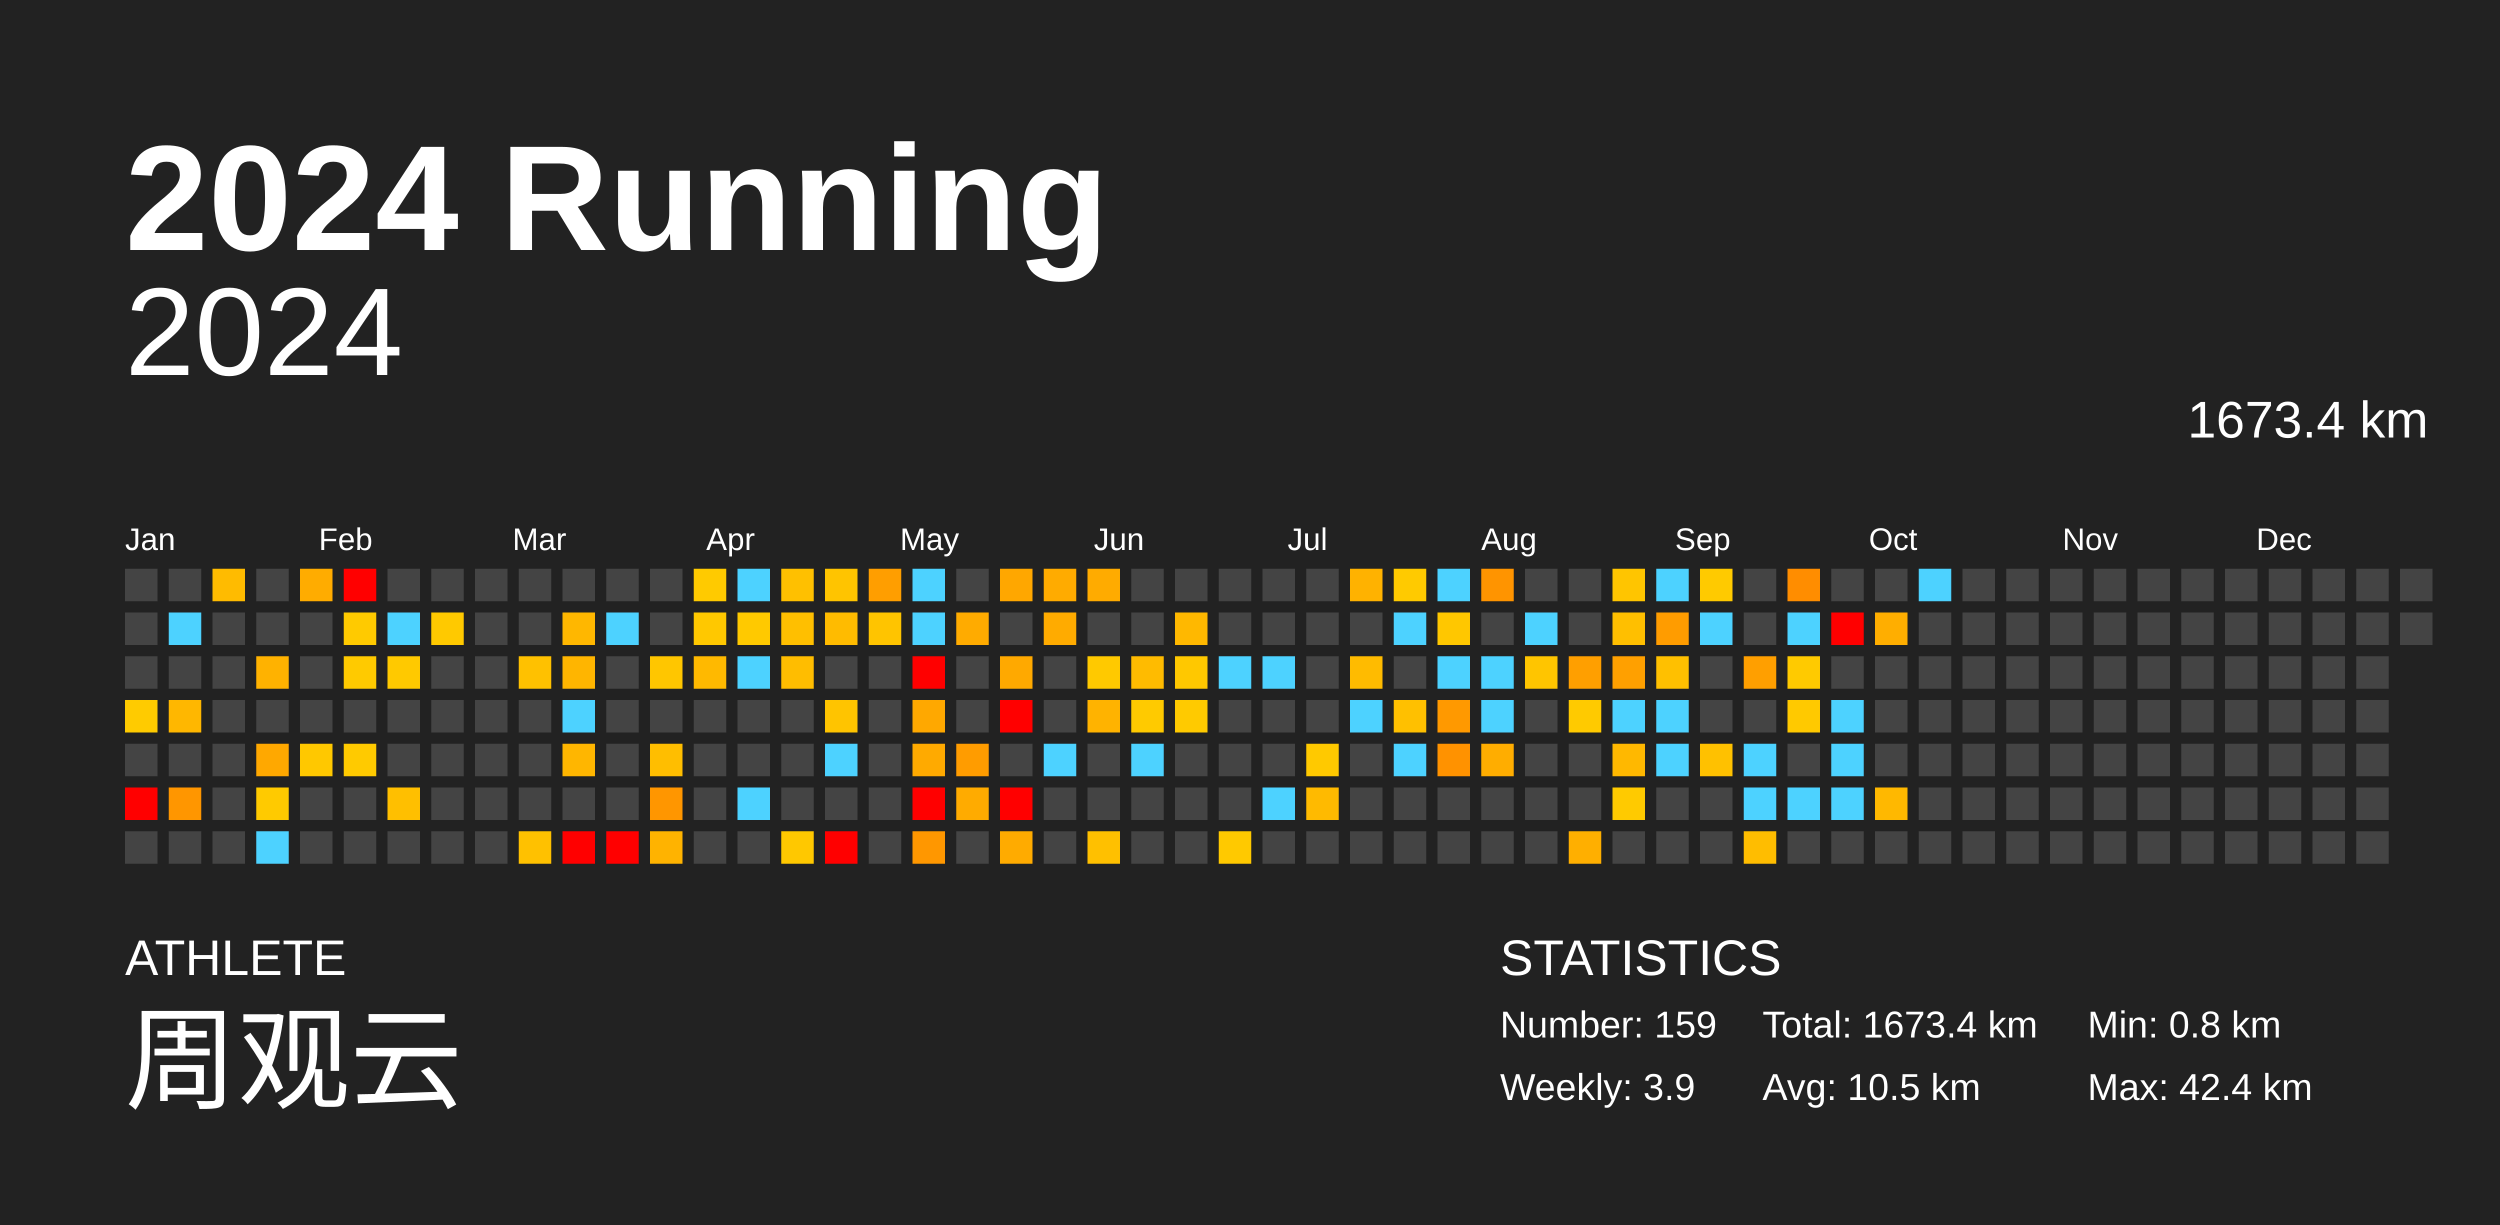
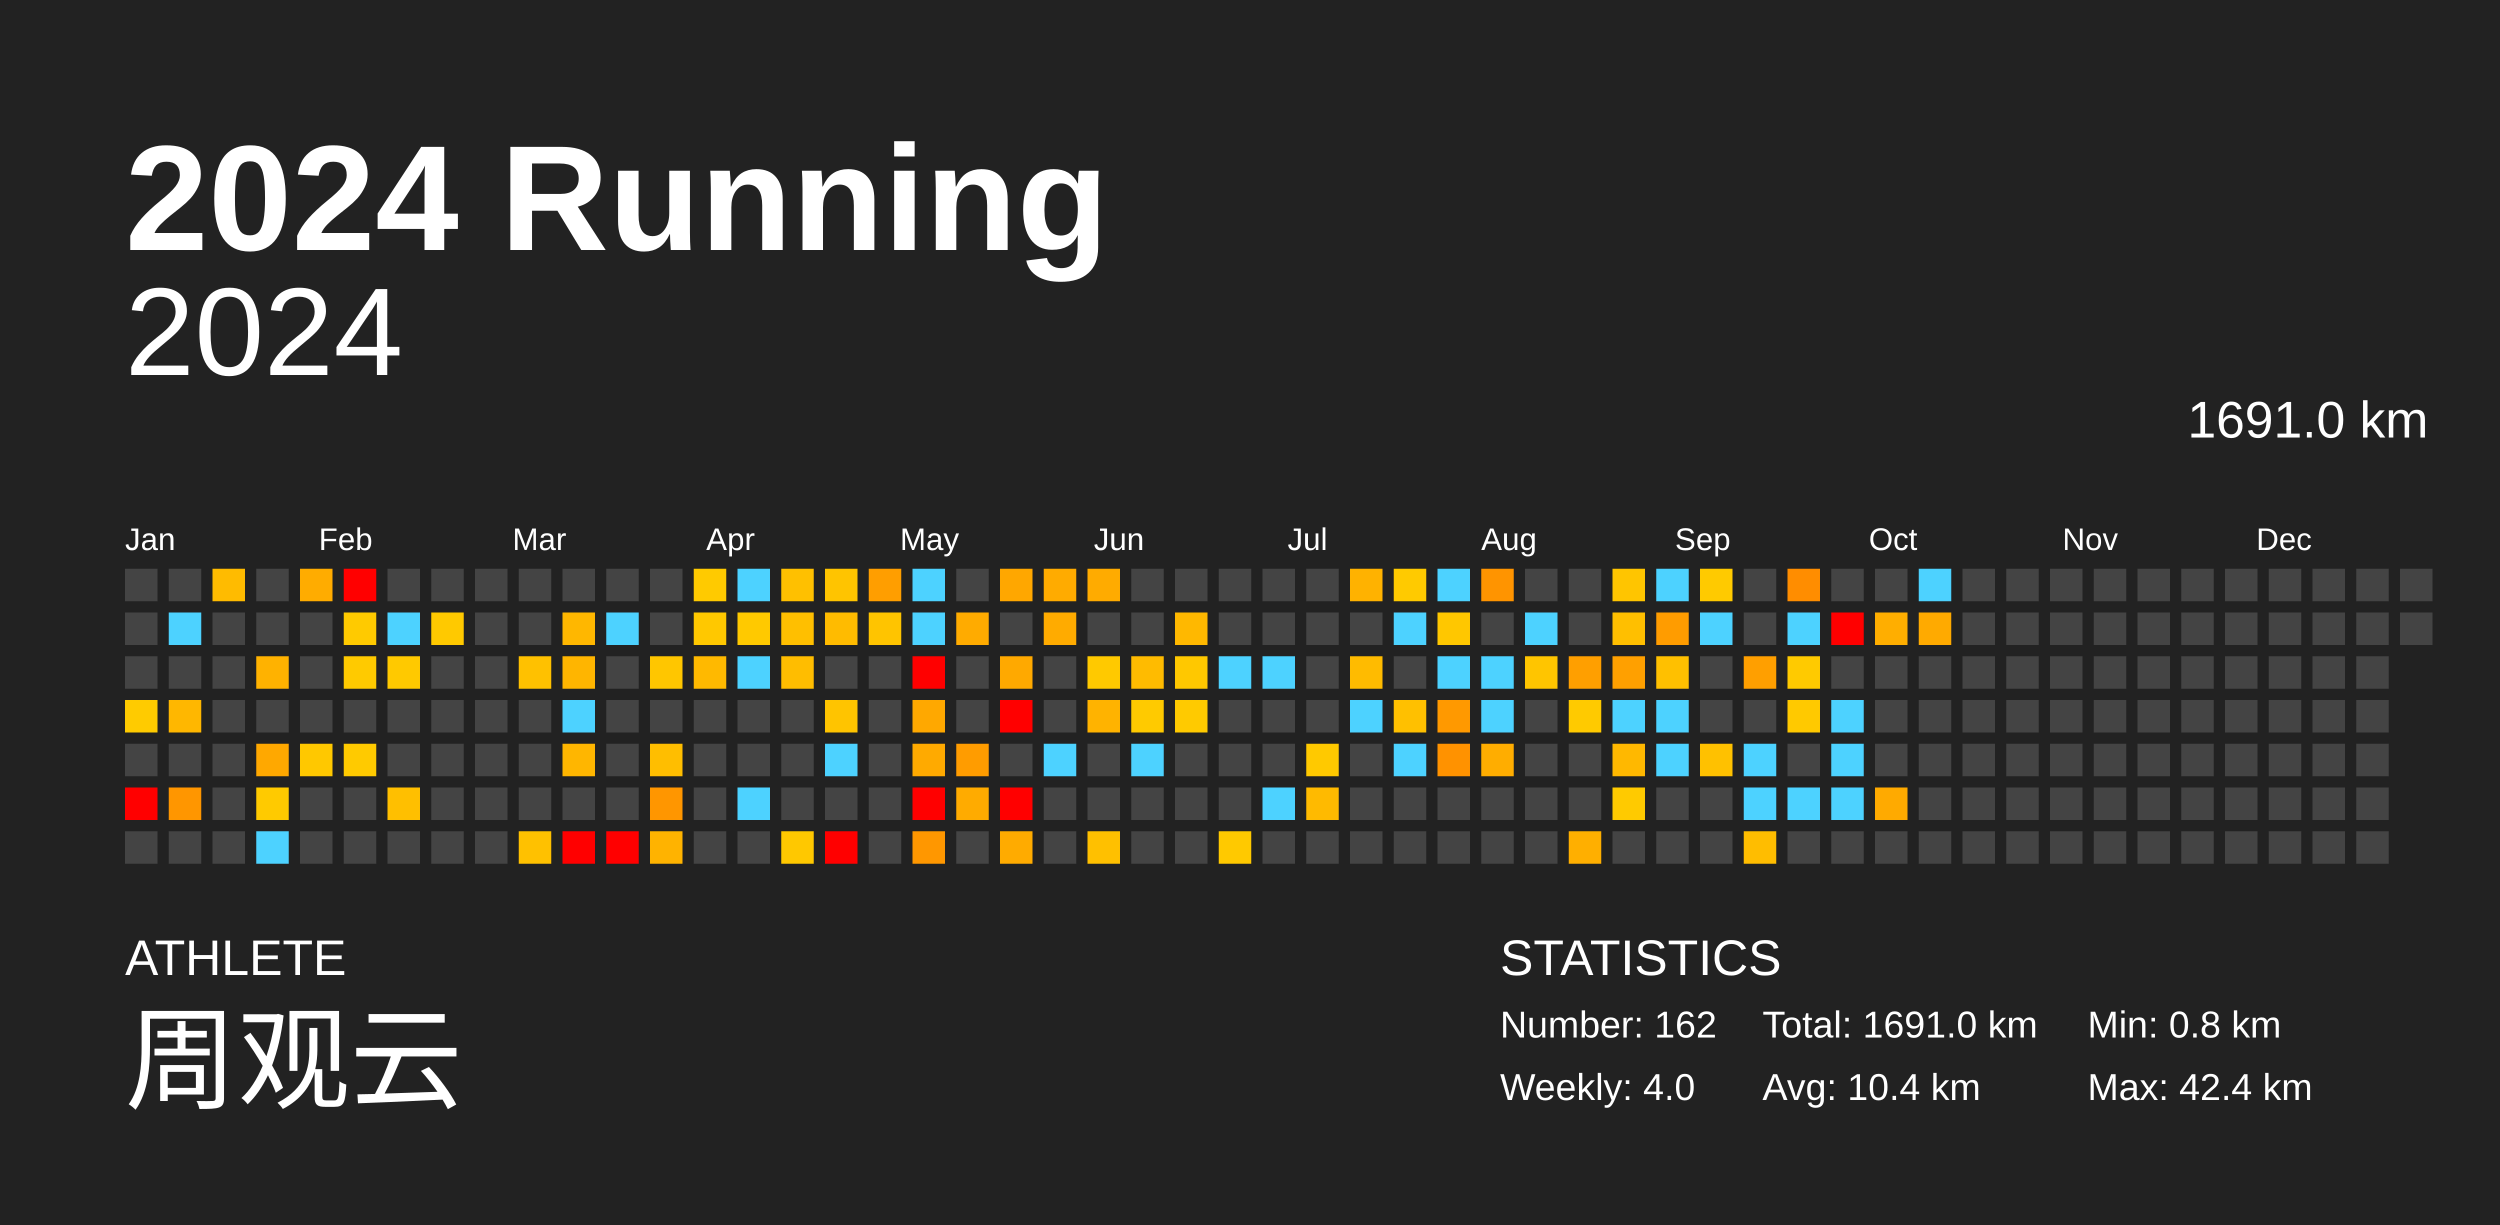
<svg xmlns="http://www.w3.org/2000/svg" baseProfile="full" height="98mm" version="1.1" viewBox="0,0,200,98" width="200mm">
  <defs />
  <rect fill="#222222" height="98" width="200" x="0" y="0" />
  <text fill="#FFFFFF" style="font-size:12px; font-family:Arial; font-weight:bold;" x="10" y="20">2024 Running</text>
  <text fill="#FFFFFF" style="font-size:4px; font-family:Arial" x="10" y="78">ATHLETE</text>
  <text fill="#FFFFFF" style="font-size:9px; font-family:Arial" x="10" y="88">周观云</text>
  <text fill="#FFFFFF" style="font-size:4px; font-family:Arial" x="120" y="78">STATISTICS</text>
-   <text fill="#FFFFFF" style="font-size:3px; font-family:Arial" x="120" y="83">Number: 159</text>
-   <text fill="#FFFFFF" style="font-size:3px; font-family:Arial" x="120" y="88">Weekly: 3.9</text>
-   <text fill="#FFFFFF" style="font-size:3px; font-family:Arial" x="141" y="83">Total: 1673.4 km</text>
-   <text fill="#FFFFFF" style="font-size:3px; font-family:Arial" x="141" y="88">Avg: 10.5 km</text>
+   <text fill="#FFFFFF" style="font-size:3px; font-family:Arial" x="120" y="83">Number: 162</text>
+   <text fill="#FFFFFF" style="font-size:3px; font-family:Arial" x="120" y="88">Weekly: 4.0</text>
+   <text fill="#FFFFFF" style="font-size:3px; font-family:Arial" x="141" y="83">Total: 1691.0 km</text>
+   <text fill="#FFFFFF" style="font-size:3px; font-family:Arial" x="141" y="88">Avg: 10.4 km</text>
  <text fill="#FFFFFF" style="font-size:3px; font-family:Arial" x="167" y="83">Min: 0.8 km</text>
  <text fill="#FFFFFF" style="font-size:3px; font-family:Arial" x="167" y="88">Max: 42.4 km</text>
  <text alignment-baseline="hanging" fill="#FFFFFF" style="font-size:10.0px; font-family:Arial;" x="10" y="30">2024</text>
-   <text alignment-baseline="hanging" fill="#FFFFFF" style="font-size:4.125px; font-family:Arial;" x="175" y="35">1673.4 km</text>
+   <text alignment-baseline="hanging" fill="#FFFFFF" style="font-size:4.125px; font-family:Arial;" x="175" y="35">1691.0 km</text>
  <text fill="#FFFFFF" style="font-size:2.5px; font-family:Arial" x="10.0" y="44">Jan</text>
  <text fill="#FFFFFF" style="font-size:2.5px; font-family:Arial" x="25.5" y="44">Feb</text>
  <text fill="#FFFFFF" style="font-size:2.5px; font-family:Arial" x="41.0" y="44">Mar</text>
  <text fill="#FFFFFF" style="font-size:2.5px; font-family:Arial" x="56.5" y="44">Apr</text>
  <text fill="#FFFFFF" style="font-size:2.5px; font-family:Arial" x="72.0" y="44">May</text>
  <text fill="#FFFFFF" style="font-size:2.5px; font-family:Arial" x="87.5" y="44">Jun</text>
  <text fill="#FFFFFF" style="font-size:2.5px; font-family:Arial" x="103.0" y="44">Jul</text>
  <text fill="#FFFFFF" style="font-size:2.5px; font-family:Arial" x="118.5" y="44">Aug</text>
  <text fill="#FFFFFF" style="font-size:2.5px; font-family:Arial" x="134.0" y="44">Sep</text>
  <text fill="#FFFFFF" style="font-size:2.5px; font-family:Arial" x="149.5" y="44">Oct</text>
  <text fill="#FFFFFF" style="font-size:2.5px; font-family:Arial" x="165.0" y="44">Nov</text>
  <text fill="#FFFFFF" style="font-size:2.5px; font-family:Arial" x="180.5" y="44">Dec</text>
  <rect fill="#444444" height="2.6" width="2.6" x="10.0" y="45.5" />
  <rect fill="#444444" height="2.6" width="2.6" x="10.0" y="49.0" />
  <rect fill="#444444" height="2.6" width="2.6" x="10.0" y="52.5" />
  <rect fill="#ffcb00" height="2.6" width="2.6" x="10.0" y="56.0" />
  <rect fill="#444444" height="2.6" width="2.6" x="10.0" y="59.5" />
  <rect fill="red" height="2.6" width="2.6" x="10.0" y="63.0" />
  <rect fill="#444444" height="2.6" width="2.6" x="10.0" y="66.5" />
  <rect fill="#444444" height="2.6" width="2.6" x="13.5" y="45.5" />
  <rect fill="#4dd2ff" height="2.6" width="2.6" x="13.5" y="49.0" />
  <rect fill="#444444" height="2.6" width="2.6" x="13.5" y="52.5" />
  <rect fill="#ffb700" height="2.6" width="2.6" x="13.5" y="56.0" />
  <rect fill="#444444" height="2.6" width="2.6" x="13.5" y="59.5" />
  <rect fill="#ff9600" height="2.6" width="2.6" x="13.5" y="63.0" />
  <rect fill="#444444" height="2.6" width="2.6" x="13.5" y="66.5" />
  <rect fill="#ffbb00" height="2.6" width="2.6" x="17.0" y="45.5" />
  <rect fill="#444444" height="2.6" width="2.6" x="17.0" y="49.0" />
  <rect fill="#444444" height="2.6" width="2.6" x="17.0" y="52.5" />
  <rect fill="#444444" height="2.6" width="2.6" x="17.0" y="56.0" />
  <rect fill="#444444" height="2.6" width="2.6" x="17.0" y="59.5" />
  <rect fill="#444444" height="2.6" width="2.6" x="17.0" y="63.0" />
  <rect fill="#444444" height="2.6" width="2.6" x="17.0" y="66.5" />
  <rect fill="#444444" height="2.6" width="2.6" x="20.5" y="45.5" />
  <rect fill="#444444" height="2.6" width="2.6" x="20.5" y="49.0" />
  <rect fill="#ffb200" height="2.6" width="2.6" x="20.5" y="52.5" />
  <rect fill="#444444" height="2.6" width="2.6" x="20.5" y="56.0" />
  <rect fill="#ffa800" height="2.6" width="2.6" x="20.5" y="59.5" />
  <rect fill="#ffca00" height="2.6" width="2.6" x="20.5" y="63.0" />
  <rect fill="#4dd2ff" height="2.6" width="2.6" x="20.5" y="66.5" />
  <rect fill="#ffac00" height="2.6" width="2.6" x="24.0" y="45.5" />
  <rect fill="#444444" height="2.6" width="2.6" x="24.0" y="49.0" />
  <rect fill="#444444" height="2.6" width="2.6" x="24.0" y="52.5" />
  <rect fill="#444444" height="2.6" width="2.6" x="24.0" y="56.0" />
  <rect fill="#ffc800" height="2.6" width="2.6" x="24.0" y="59.5" />
  <rect fill="#444444" height="2.6" width="2.6" x="24.0" y="63.0" />
  <rect fill="#444444" height="2.6" width="2.6" x="24.0" y="66.5" />
  <rect fill="red" height="2.6" width="2.6" x="27.5" y="45.5" />
  <rect fill="#ffca00" height="2.6" width="2.6" x="27.5" y="49.0" />
  <rect fill="#ffca00" height="2.6" width="2.6" x="27.5" y="52.5" />
  <rect fill="#444444" height="2.6" width="2.6" x="27.5" y="56.0" />
  <rect fill="#ffca00" height="2.6" width="2.6" x="27.5" y="59.5" />
  <rect fill="#444444" height="2.6" width="2.6" x="27.5" y="63.0" />
  <rect fill="#444444" height="2.6" width="2.6" x="27.5" y="66.5" />
  <rect fill="#444444" height="2.6" width="2.6" x="31.0" y="45.5" />
  <rect fill="#4dd2ff" height="2.6" width="2.6" x="31.0" y="49.0" />
  <rect fill="#ffc900" height="2.6" width="2.6" x="31.0" y="52.5" />
  <rect fill="#444444" height="2.6" width="2.6" x="31.0" y="56.0" />
  <rect fill="#444444" height="2.6" width="2.6" x="31.0" y="59.5" />
  <rect fill="#ffbf00" height="2.6" width="2.6" x="31.0" y="63.0" />
  <rect fill="#444444" height="2.6" width="2.6" x="31.0" y="66.5" />
  <rect fill="#444444" height="2.6" width="2.6" x="34.5" y="45.5" />
  <rect fill="#ffc900" height="2.6" width="2.6" x="34.5" y="49.0" />
  <rect fill="#444444" height="2.6" width="2.6" x="34.5" y="52.5" />
  <rect fill="#444444" height="2.6" width="2.6" x="34.5" y="56.0" />
  <rect fill="#444444" height="2.6" width="2.6" x="34.5" y="59.5" />
  <rect fill="#444444" height="2.6" width="2.6" x="34.5" y="63.0" />
  <rect fill="#444444" height="2.6" width="2.6" x="34.5" y="66.5" />
  <rect fill="#444444" height="2.6" width="2.6" x="38.0" y="45.5" />
  <rect fill="#444444" height="2.6" width="2.6" x="38.0" y="49.0" />
  <rect fill="#444444" height="2.6" width="2.6" x="38.0" y="52.5" />
  <rect fill="#444444" height="2.6" width="2.6" x="38.0" y="56.0" />
  <rect fill="#444444" height="2.6" width="2.6" x="38.0" y="59.5" />
  <rect fill="#444444" height="2.6" width="2.6" x="38.0" y="63.0" />
  <rect fill="#444444" height="2.6" width="2.6" x="38.0" y="66.5" />
  <rect fill="#444444" height="2.6" width="2.6" x="41.5" y="45.5" />
  <rect fill="#444444" height="2.6" width="2.6" x="41.5" y="49.0" />
  <rect fill="#ffc100" height="2.6" width="2.6" x="41.5" y="52.5" />
  <rect fill="#444444" height="2.6" width="2.6" x="41.5" y="56.0" />
  <rect fill="#444444" height="2.6" width="2.6" x="41.5" y="59.5" />
  <rect fill="#444444" height="2.6" width="2.6" x="41.5" y="63.0" />
  <rect fill="#ffc100" height="2.6" width="2.6" x="41.5" y="66.5" />
  <rect fill="#444444" height="2.6" width="2.6" x="45.0" y="45.5" />
  <rect fill="#ffb700" height="2.6" width="2.6" x="45.0" y="49.0" />
  <rect fill="#ffb500" height="2.6" width="2.6" x="45.0" y="52.5" />
  <rect fill="#4dd2ff" height="2.6" width="2.6" x="45.0" y="56.0" />
  <rect fill="#ffb600" height="2.6" width="2.6" x="45.0" y="59.5" />
  <rect fill="#444444" height="2.6" width="2.6" x="45.0" y="63.0" />
  <rect fill="red" height="2.6" width="2.6" x="45.0" y="66.5" />
  <rect fill="#444444" height="2.6" width="2.6" x="48.5" y="45.5" />
  <rect fill="#4dd2ff" height="2.6" width="2.6" x="48.5" y="49.0" />
  <rect fill="#444444" height="2.6" width="2.6" x="48.5" y="52.5" />
  <rect fill="#444444" height="2.6" width="2.6" x="48.5" y="56.0" />
  <rect fill="#444444" height="2.6" width="2.6" x="48.5" y="59.5" />
  <rect fill="#444444" height="2.6" width="2.6" x="48.5" y="63.0" />
  <rect fill="red" height="2.6" width="2.6" x="48.5" y="66.5" />
  <rect fill="#444444" height="2.6" width="2.6" x="52.0" y="45.5" />
  <rect fill="#444444" height="2.6" width="2.6" x="52.0" y="49.0" />
  <rect fill="#ffc600" height="2.6" width="2.6" x="52.0" y="52.5" />
  <rect fill="#444444" height="2.6" width="2.6" x="52.0" y="56.0" />
  <rect fill="#ffbe00" height="2.6" width="2.6" x="52.0" y="59.5" />
  <rect fill="#ff9600" height="2.6" width="2.6" x="52.0" y="63.0" />
  <rect fill="#ffb300" height="2.6" width="2.6" x="52.0" y="66.5" />
  <rect fill="#ffca00" height="2.6" width="2.6" x="55.5" y="45.5" />
  <rect fill="#ffc800" height="2.6" width="2.6" x="55.5" y="49.0" />
  <rect fill="#ffb900" height="2.6" width="2.6" x="55.5" y="52.5" />
  <rect fill="#444444" height="2.6" width="2.6" x="55.5" y="56.0" />
  <rect fill="#444444" height="2.6" width="2.6" x="55.5" y="59.5" />
  <rect fill="#444444" height="2.6" width="2.6" x="55.5" y="63.0" />
  <rect fill="#444444" height="2.6" width="2.6" x="55.5" y="66.5" />
  <rect fill="#4dd2ff" height="2.6" width="2.6" x="59.0" y="45.5" />
  <rect fill="#ffc900" height="2.6" width="2.6" x="59.0" y="49.0" />
  <rect fill="#4dd2ff" height="2.6" width="2.6" x="59.0" y="52.5" />
  <rect fill="#444444" height="2.6" width="2.6" x="59.0" y="56.0" />
  <rect fill="#444444" height="2.6" width="2.6" x="59.0" y="59.5" />
  <rect fill="#4dd2ff" height="2.6" width="2.6" x="59.0" y="63.0" />
  <rect fill="#444444" height="2.6" width="2.6" x="59.0" y="66.5" />
  <rect fill="#ffc000" height="2.6" width="2.6" x="62.5" y="45.5" />
  <rect fill="#ffbf00" height="2.6" width="2.6" x="62.5" y="49.0" />
  <rect fill="#ffbd00" height="2.6" width="2.6" x="62.5" y="52.5" />
  <rect fill="#444444" height="2.6" width="2.6" x="62.5" y="56.0" />
  <rect fill="#444444" height="2.6" width="2.6" x="62.5" y="59.5" />
  <rect fill="#444444" height="2.6" width="2.6" x="62.5" y="63.0" />
  <rect fill="#ffc800" height="2.6" width="2.6" x="62.5" y="66.5" />
  <rect fill="#ffc400" height="2.6" width="2.6" x="66.0" y="45.5" />
  <rect fill="#ffbb00" height="2.6" width="2.6" x="66.0" y="49.0" />
  <rect fill="#444444" height="2.6" width="2.6" x="66.0" y="52.5" />
  <rect fill="#ffc400" height="2.6" width="2.6" x="66.0" y="56.0" />
  <rect fill="#4dd2ff" height="2.6" width="2.6" x="66.0" y="59.5" />
  <rect fill="#444444" height="2.6" width="2.6" x="66.0" y="63.0" />
  <rect fill="red" height="2.6" width="2.6" x="66.0" y="66.5" />
  <rect fill="#ff9e00" height="2.6" width="2.6" x="69.5" y="45.5" />
  <rect fill="#ffc400" height="2.6" width="2.6" x="69.5" y="49.0" />
  <rect fill="#444444" height="2.6" width="2.6" x="69.5" y="52.5" />
  <rect fill="#444444" height="2.6" width="2.6" x="69.5" y="56.0" />
  <rect fill="#444444" height="2.6" width="2.6" x="69.5" y="59.5" />
  <rect fill="#444444" height="2.6" width="2.6" x="69.5" y="63.0" />
  <rect fill="#444444" height="2.6" width="2.6" x="69.5" y="66.5" />
  <rect fill="#4dd2ff" height="2.6" width="2.6" x="73.0" y="45.5" />
  <rect fill="#4dd2ff" height="2.6" width="2.6" x="73.0" y="49.0" />
  <rect fill="red" height="2.6" width="2.6" x="73.0" y="52.5" />
  <rect fill="#ffa800" height="2.6" width="2.6" x="73.0" y="56.0" />
  <rect fill="#ffaa00" height="2.6" width="2.6" x="73.0" y="59.5" />
  <rect fill="red" height="2.6" width="2.6" x="73.0" y="63.0" />
  <rect fill="#ff9700" height="2.6" width="2.6" x="73.0" y="66.5" />
  <rect fill="#444444" height="2.6" width="2.6" x="76.5" y="45.5" />
  <rect fill="#ffab00" height="2.6" width="2.6" x="76.5" y="49.0" />
  <rect fill="#444444" height="2.6" width="2.6" x="76.5" y="52.5" />
  <rect fill="#444444" height="2.6" width="2.6" x="76.5" y="56.0" />
  <rect fill="#ff9c00" height="2.6" width="2.6" x="76.5" y="59.5" />
  <rect fill="#ffab00" height="2.6" width="2.6" x="76.5" y="63.0" />
  <rect fill="#444444" height="2.6" width="2.6" x="76.5" y="66.5" />
  <rect fill="#ffa700" height="2.6" width="2.6" x="80.0" y="45.5" />
  <rect fill="#444444" height="2.6" width="2.6" x="80.0" y="49.0" />
  <rect fill="#ffa900" height="2.6" width="2.6" x="80.0" y="52.5" />
  <rect fill="red" height="2.6" width="2.6" x="80.0" y="56.0" />
  <rect fill="#444444" height="2.6" width="2.6" x="80.0" y="59.5" />
  <rect fill="red" height="2.6" width="2.6" x="80.0" y="63.0" />
  <rect fill="#ffab00" height="2.6" width="2.6" x="80.0" y="66.5" />
  <rect fill="#ffab00" height="2.6" width="2.6" x="83.5" y="45.5" />
  <rect fill="#ffab00" height="2.6" width="2.6" x="83.5" y="49.0" />
  <rect fill="#444444" height="2.6" width="2.6" x="83.5" y="52.5" />
  <rect fill="#444444" height="2.6" width="2.6" x="83.5" y="56.0" />
  <rect fill="#4dd2ff" height="2.6" width="2.6" x="83.5" y="59.5" />
  <rect fill="#444444" height="2.6" width="2.6" x="83.5" y="63.0" />
  <rect fill="#444444" height="2.6" width="2.6" x="83.5" y="66.5" />
  <rect fill="#ffab00" height="2.6" width="2.6" x="87.0" y="45.5" />
  <rect fill="#444444" height="2.6" width="2.6" x="87.0" y="49.0" />
  <rect fill="#ffc900" height="2.6" width="2.6" x="87.0" y="52.5" />
  <rect fill="#ffb300" height="2.6" width="2.6" x="87.0" y="56.0" />
  <rect fill="#444444" height="2.6" width="2.6" x="87.0" y="59.5" />
  <rect fill="#444444" height="2.6" width="2.6" x="87.0" y="63.0" />
  <rect fill="#ffc000" height="2.6" width="2.6" x="87.0" y="66.5" />
  <rect fill="#444444" height="2.6" width="2.6" x="90.5" y="45.5" />
  <rect fill="#444444" height="2.6" width="2.6" x="90.5" y="49.0" />
  <rect fill="#ffbb00" height="2.6" width="2.6" x="90.5" y="52.5" />
  <rect fill="#ffca00" height="2.6" width="2.6" x="90.5" y="56.0" />
  <rect fill="#4dd2ff" height="2.6" width="2.6" x="90.5" y="59.5" />
  <rect fill="#444444" height="2.6" width="2.6" x="90.5" y="63.0" />
  <rect fill="#444444" height="2.6" width="2.6" x="90.5" y="66.5" />
  <rect fill="#444444" height="2.6" width="2.6" x="94.0" y="45.5" />
  <rect fill="#ffb800" height="2.6" width="2.6" x="94.0" y="49.0" />
  <rect fill="#ffc800" height="2.6" width="2.6" x="94.0" y="52.5" />
  <rect fill="#ffca00" height="2.6" width="2.6" x="94.0" y="56.0" />
  <rect fill="#444444" height="2.6" width="2.6" x="94.0" y="59.5" />
  <rect fill="#444444" height="2.6" width="2.6" x="94.0" y="63.0" />
  <rect fill="#444444" height="2.6" width="2.6" x="94.0" y="66.5" />
  <rect fill="#444444" height="2.6" width="2.6" x="97.5" y="45.5" />
  <rect fill="#444444" height="2.6" width="2.6" x="97.5" y="49.0" />
  <rect fill="#4dd2ff" height="2.6" width="2.6" x="97.5" y="52.5" />
  <rect fill="#444444" height="2.6" width="2.6" x="97.5" y="56.0" />
  <rect fill="#444444" height="2.6" width="2.6" x="97.5" y="59.5" />
  <rect fill="#444444" height="2.6" width="2.6" x="97.5" y="63.0" />
  <rect fill="#ffc900" height="2.6" width="2.6" x="97.5" y="66.5" />
  <rect fill="#444444" height="2.6" width="2.6" x="101.0" y="45.5" />
  <rect fill="#444444" height="2.6" width="2.6" x="101.0" y="49.0" />
  <rect fill="#4dd2ff" height="2.6" width="2.6" x="101.0" y="52.5" />
  <rect fill="#444444" height="2.6" width="2.6" x="101.0" y="56.0" />
  <rect fill="#444444" height="2.6" width="2.6" x="101.0" y="59.5" />
  <rect fill="#4dd2ff" height="2.6" width="2.6" x="101.0" y="63.0" />
  <rect fill="#444444" height="2.6" width="2.6" x="101.0" y="66.5" />
  <rect fill="#444444" height="2.6" width="2.6" x="104.5" y="45.5" />
  <rect fill="#444444" height="2.6" width="2.6" x="104.5" y="49.0" />
  <rect fill="#444444" height="2.6" width="2.6" x="104.5" y="52.5" />
  <rect fill="#444444" height="2.6" width="2.6" x="104.5" y="56.0" />
  <rect fill="#ffc900" height="2.6" width="2.6" x="104.5" y="59.5" />
  <rect fill="#ffba00" height="2.6" width="2.6" x="104.5" y="63.0" />
  <rect fill="#444444" height="2.6" width="2.6" x="104.5" y="66.5" />
  <rect fill="#ffb200" height="2.6" width="2.6" x="108.0" y="45.5" />
  <rect fill="#444444" height="2.6" width="2.6" x="108.0" y="49.0" />
  <rect fill="#ffbb00" height="2.6" width="2.6" x="108.0" y="52.5" />
  <rect fill="#4dd2ff" height="2.6" width="2.6" x="108.0" y="56.0" />
  <rect fill="#444444" height="2.6" width="2.6" x="108.0" y="59.5" />
  <rect fill="#444444" height="2.6" width="2.6" x="108.0" y="63.0" />
  <rect fill="#444444" height="2.6" width="2.6" x="108.0" y="66.5" />
  <rect fill="#ffca00" height="2.6" width="2.6" x="111.5" y="45.5" />
  <rect fill="#4dd2ff" height="2.6" width="2.6" x="111.5" y="49.0" />
  <rect fill="#444444" height="2.6" width="2.6" x="111.5" y="52.5" />
  <rect fill="#ffc000" height="2.6" width="2.6" x="111.5" y="56.0" />
  <rect fill="#4dd2ff" height="2.6" width="2.6" x="111.5" y="59.5" />
  <rect fill="#444444" height="2.6" width="2.6" x="111.5" y="63.0" />
  <rect fill="#444444" height="2.6" width="2.6" x="111.5" y="66.5" />
  <rect fill="#4dd2ff" height="2.6" width="2.6" x="115.0" y="45.5" />
  <rect fill="#ffc700" height="2.6" width="2.6" x="115.0" y="49.0" />
  <rect fill="#4dd2ff" height="2.6" width="2.6" x="115.0" y="52.5" />
  <rect fill="#ff9900" height="2.6" width="2.6" x="115.0" y="56.0" />
  <rect fill="#ff9200" height="2.6" width="2.6" x="115.0" y="59.5" />
  <rect fill="#444444" height="2.6" width="2.6" x="115.0" y="63.0" />
  <rect fill="#444444" height="2.6" width="2.6" x="115.0" y="66.5" />
  <rect fill="#ff9400" height="2.6" width="2.6" x="118.5" y="45.5" />
  <rect fill="#444444" height="2.6" width="2.6" x="118.5" y="49.0" />
  <rect fill="#4dd2ff" height="2.6" width="2.6" x="118.5" y="52.5" />
  <rect fill="#4dd2ff" height="2.6" width="2.6" x="118.5" y="56.0" />
  <rect fill="#ffad00" height="2.6" width="2.6" x="118.5" y="59.5" />
  <rect fill="#444444" height="2.6" width="2.6" x="118.5" y="63.0" />
  <rect fill="#444444" height="2.6" width="2.6" x="118.5" y="66.5" />
  <rect fill="#444444" height="2.6" width="2.6" x="122.0" y="45.5" />
  <rect fill="#4dd2ff" height="2.6" width="2.6" x="122.0" y="49.0" />
  <rect fill="#ffc500" height="2.6" width="2.6" x="122.0" y="52.5" />
  <rect fill="#444444" height="2.6" width="2.6" x="122.0" y="56.0" />
  <rect fill="#444444" height="2.6" width="2.6" x="122.0" y="59.5" />
  <rect fill="#444444" height="2.6" width="2.6" x="122.0" y="63.0" />
  <rect fill="#444444" height="2.6" width="2.6" x="122.0" y="66.5" />
  <rect fill="#444444" height="2.6" width="2.6" x="125.5" y="45.5" />
  <rect fill="#444444" height="2.6" width="2.6" x="125.5" y="49.0" />
  <rect fill="#ff9f00" height="2.6" width="2.6" x="125.5" y="52.5" />
  <rect fill="#ffca00" height="2.6" width="2.6" x="125.5" y="56.0" />
  <rect fill="#444444" height="2.6" width="2.6" x="125.5" y="59.5" />
  <rect fill="#444444" height="2.6" width="2.6" x="125.5" y="63.0" />
  <rect fill="#ffaf00" height="2.6" width="2.6" x="125.5" y="66.5" />
  <rect fill="#ffc500" height="2.6" width="2.6" x="129.0" y="45.5" />
  <rect fill="#ffbf00" height="2.6" width="2.6" x="129.0" y="49.0" />
  <rect fill="#ffa000" height="2.6" width="2.6" x="129.0" y="52.5" />
  <rect fill="#4dd2ff" height="2.6" width="2.6" x="129.0" y="56.0" />
  <rect fill="#ffb800" height="2.6" width="2.6" x="129.0" y="59.5" />
  <rect fill="#ffca00" height="2.6" width="2.6" x="129.0" y="63.0" />
  <rect fill="#444444" height="2.6" width="2.6" x="129.0" y="66.5" />
  <rect fill="#4dd2ff" height="2.6" width="2.6" x="132.5" y="45.5" />
  <rect fill="#ff9c00" height="2.6" width="2.6" x="132.5" y="49.0" />
  <rect fill="#ffc000" height="2.6" width="2.6" x="132.5" y="52.5" />
  <rect fill="#4dd2ff" height="2.6" width="2.6" x="132.5" y="56.0" />
  <rect fill="#4dd2ff" height="2.6" width="2.6" x="132.5" y="59.5" />
  <rect fill="#444444" height="2.6" width="2.6" x="132.5" y="63.0" />
  <rect fill="#444444" height="2.6" width="2.6" x="132.5" y="66.5" />
  <rect fill="#ffca00" height="2.6" width="2.6" x="136.0" y="45.5" />
  <rect fill="#4dd2ff" height="2.6" width="2.6" x="136.0" y="49.0" />
  <rect fill="#444444" height="2.6" width="2.6" x="136.0" y="52.5" />
  <rect fill="#444444" height="2.6" width="2.6" x="136.0" y="56.0" />
  <rect fill="#ffc100" height="2.6" width="2.6" x="136.0" y="59.5" />
  <rect fill="#444444" height="2.6" width="2.6" x="136.0" y="63.0" />
  <rect fill="#444444" height="2.6" width="2.6" x="136.0" y="66.5" />
  <rect fill="#444444" height="2.6" width="2.6" x="139.5" y="45.5" />
  <rect fill="#444444" height="2.6" width="2.6" x="139.5" y="49.0" />
  <rect fill="#ff9f00" height="2.6" width="2.6" x="139.5" y="52.5" />
  <rect fill="#444444" height="2.6" width="2.6" x="139.5" y="56.0" />
  <rect fill="#4dd2ff" height="2.6" width="2.6" x="139.5" y="59.5" />
  <rect fill="#4dd2ff" height="2.6" width="2.6" x="139.5" y="63.0" />
  <rect fill="#ffbd00" height="2.6" width="2.6" x="139.5" y="66.5" />
  <rect fill="#ff8d00" height="2.6" width="2.6" x="143.0" y="45.5" />
  <rect fill="#4dd2ff" height="2.6" width="2.6" x="143.0" y="49.0" />
  <rect fill="#ffca00" height="2.6" width="2.6" x="143.0" y="52.5" />
  <rect fill="#ffc900" height="2.6" width="2.6" x="143.0" y="56.0" />
  <rect fill="#444444" height="2.6" width="2.6" x="143.0" y="59.5" />
  <rect fill="#4dd2ff" height="2.6" width="2.6" x="143.0" y="63.0" />
  <rect fill="#444444" height="2.6" width="2.6" x="143.0" y="66.5" />
  <rect fill="#444444" height="2.6" width="2.6" x="146.5" y="45.5" />
  <rect fill="red" height="2.6" width="2.6" x="146.5" y="49.0" />
  <rect fill="#444444" height="2.6" width="2.6" x="146.5" y="52.5" />
  <rect fill="#4dd2ff" height="2.6" width="2.6" x="146.5" y="56.0" />
  <rect fill="#4dd2ff" height="2.6" width="2.6" x="146.5" y="59.5" />
  <rect fill="#4dd2ff" height="2.6" width="2.6" x="146.5" y="63.0" />
  <rect fill="#444444" height="2.6" width="2.6" x="146.5" y="66.5" />
  <rect fill="#444444" height="2.6" width="2.6" x="150.0" y="45.5" />
  <rect fill="#ffae00" height="2.6" width="2.6" x="150.0" y="49.0" />
  <rect fill="#444444" height="2.6" width="2.6" x="150.0" y="52.5" />
  <rect fill="#444444" height="2.6" width="2.6" x="150.0" y="56.0" />
  <rect fill="#444444" height="2.6" width="2.6" x="150.0" y="59.5" />
-   <rect fill="#ffb800" height="2.6" width="2.6" x="150.0" y="63.0" />
+   <rect fill="#ffaa00" height="2.6" width="2.6" x="150.0" y="63.0" />
  <rect fill="#444444" height="2.6" width="2.6" x="150.0" y="66.5" />
  <rect fill="#4dd2ff" height="2.6" width="2.6" x="153.5" y="45.5" />
-   <rect fill="#444444" height="2.6" width="2.6" x="153.5" y="49.0" />
+   <rect fill="#ffaa00" height="2.6" width="2.6" x="153.5" y="49.0" />
  <rect fill="#444444" height="2.6" width="2.6" x="153.5" y="52.5" />
  <rect fill="#444444" height="2.6" width="2.6" x="153.5" y="56.0" />
  <rect fill="#444444" height="2.6" width="2.6" x="153.5" y="59.5" />
  <rect fill="#444444" height="2.6" width="2.6" x="153.5" y="63.0" />
  <rect fill="#444444" height="2.6" width="2.6" x="153.5" y="66.5" />
  <rect fill="#444444" height="2.6" width="2.6" x="157.0" y="45.5" />
  <rect fill="#444444" height="2.6" width="2.6" x="157.0" y="49.0" />
  <rect fill="#444444" height="2.6" width="2.6" x="157.0" y="52.5" />
  <rect fill="#444444" height="2.6" width="2.6" x="157.0" y="56.0" />
  <rect fill="#444444" height="2.6" width="2.6" x="157.0" y="59.5" />
  <rect fill="#444444" height="2.6" width="2.6" x="157.0" y="63.0" />
  <rect fill="#444444" height="2.6" width="2.6" x="157.0" y="66.5" />
  <rect fill="#444444" height="2.6" width="2.6" x="160.5" y="45.5" />
  <rect fill="#444444" height="2.6" width="2.6" x="160.5" y="49.0" />
  <rect fill="#444444" height="2.6" width="2.6" x="160.5" y="52.5" />
  <rect fill="#444444" height="2.6" width="2.6" x="160.5" y="56.0" />
  <rect fill="#444444" height="2.6" width="2.6" x="160.5" y="59.5" />
  <rect fill="#444444" height="2.6" width="2.6" x="160.5" y="63.0" />
  <rect fill="#444444" height="2.6" width="2.6" x="160.5" y="66.5" />
  <rect fill="#444444" height="2.6" width="2.6" x="164.0" y="45.5" />
  <rect fill="#444444" height="2.6" width="2.6" x="164.0" y="49.0" />
  <rect fill="#444444" height="2.6" width="2.6" x="164.0" y="52.5" />
  <rect fill="#444444" height="2.6" width="2.6" x="164.0" y="56.0" />
  <rect fill="#444444" height="2.6" width="2.6" x="164.0" y="59.5" />
  <rect fill="#444444" height="2.6" width="2.6" x="164.0" y="63.0" />
  <rect fill="#444444" height="2.6" width="2.6" x="164.0" y="66.5" />
  <rect fill="#444444" height="2.6" width="2.6" x="167.5" y="45.5" />
  <rect fill="#444444" height="2.6" width="2.6" x="167.5" y="49.0" />
  <rect fill="#444444" height="2.6" width="2.6" x="167.5" y="52.5" />
  <rect fill="#444444" height="2.6" width="2.6" x="167.5" y="56.0" />
  <rect fill="#444444" height="2.6" width="2.6" x="167.5" y="59.5" />
  <rect fill="#444444" height="2.6" width="2.6" x="167.5" y="63.0" />
  <rect fill="#444444" height="2.6" width="2.6" x="167.5" y="66.5" />
  <rect fill="#444444" height="2.6" width="2.6" x="171.0" y="45.5" />
  <rect fill="#444444" height="2.6" width="2.6" x="171.0" y="49.0" />
  <rect fill="#444444" height="2.6" width="2.6" x="171.0" y="52.5" />
  <rect fill="#444444" height="2.6" width="2.6" x="171.0" y="56.0" />
  <rect fill="#444444" height="2.6" width="2.6" x="171.0" y="59.5" />
  <rect fill="#444444" height="2.6" width="2.6" x="171.0" y="63.0" />
  <rect fill="#444444" height="2.6" width="2.6" x="171.0" y="66.5" />
  <rect fill="#444444" height="2.6" width="2.6" x="174.5" y="45.5" />
  <rect fill="#444444" height="2.6" width="2.6" x="174.5" y="49.0" />
  <rect fill="#444444" height="2.6" width="2.6" x="174.5" y="52.5" />
  <rect fill="#444444" height="2.6" width="2.6" x="174.5" y="56.0" />
  <rect fill="#444444" height="2.6" width="2.6" x="174.5" y="59.5" />
  <rect fill="#444444" height="2.6" width="2.6" x="174.5" y="63.0" />
  <rect fill="#444444" height="2.6" width="2.6" x="174.5" y="66.5" />
  <rect fill="#444444" height="2.6" width="2.6" x="178.0" y="45.5" />
  <rect fill="#444444" height="2.6" width="2.6" x="178.0" y="49.0" />
  <rect fill="#444444" height="2.6" width="2.6" x="178.0" y="52.5" />
  <rect fill="#444444" height="2.6" width="2.6" x="178.0" y="56.0" />
  <rect fill="#444444" height="2.6" width="2.6" x="178.0" y="59.5" />
  <rect fill="#444444" height="2.6" width="2.6" x="178.0" y="63.0" />
  <rect fill="#444444" height="2.6" width="2.6" x="178.0" y="66.5" />
  <rect fill="#444444" height="2.6" width="2.6" x="181.5" y="45.5" />
  <rect fill="#444444" height="2.6" width="2.6" x="181.5" y="49.0" />
  <rect fill="#444444" height="2.6" width="2.6" x="181.5" y="52.5" />
  <rect fill="#444444" height="2.6" width="2.6" x="181.5" y="56.0" />
  <rect fill="#444444" height="2.6" width="2.6" x="181.5" y="59.5" />
  <rect fill="#444444" height="2.6" width="2.6" x="181.5" y="63.0" />
  <rect fill="#444444" height="2.6" width="2.6" x="181.5" y="66.5" />
  <rect fill="#444444" height="2.6" width="2.6" x="185.0" y="45.5" />
  <rect fill="#444444" height="2.6" width="2.6" x="185.0" y="49.0" />
  <rect fill="#444444" height="2.6" width="2.6" x="185.0" y="52.5" />
  <rect fill="#444444" height="2.6" width="2.6" x="185.0" y="56.0" />
  <rect fill="#444444" height="2.6" width="2.6" x="185.0" y="59.5" />
  <rect fill="#444444" height="2.6" width="2.6" x="185.0" y="63.0" />
  <rect fill="#444444" height="2.6" width="2.6" x="185.0" y="66.5" />
  <rect fill="#444444" height="2.6" width="2.6" x="188.5" y="45.5" />
  <rect fill="#444444" height="2.6" width="2.6" x="188.5" y="49.0" />
  <rect fill="#444444" height="2.6" width="2.6" x="188.5" y="52.5" />
  <rect fill="#444444" height="2.6" width="2.6" x="188.5" y="56.0" />
  <rect fill="#444444" height="2.6" width="2.6" x="188.5" y="59.5" />
  <rect fill="#444444" height="2.6" width="2.6" x="188.5" y="63.0" />
  <rect fill="#444444" height="2.6" width="2.6" x="188.5" y="66.5" />
  <rect fill="#444444" height="2.6" width="2.6" x="192.0" y="45.5" />
  <rect fill="#444444" height="2.6" width="2.6" x="192.0" y="49.0" />
</svg>
